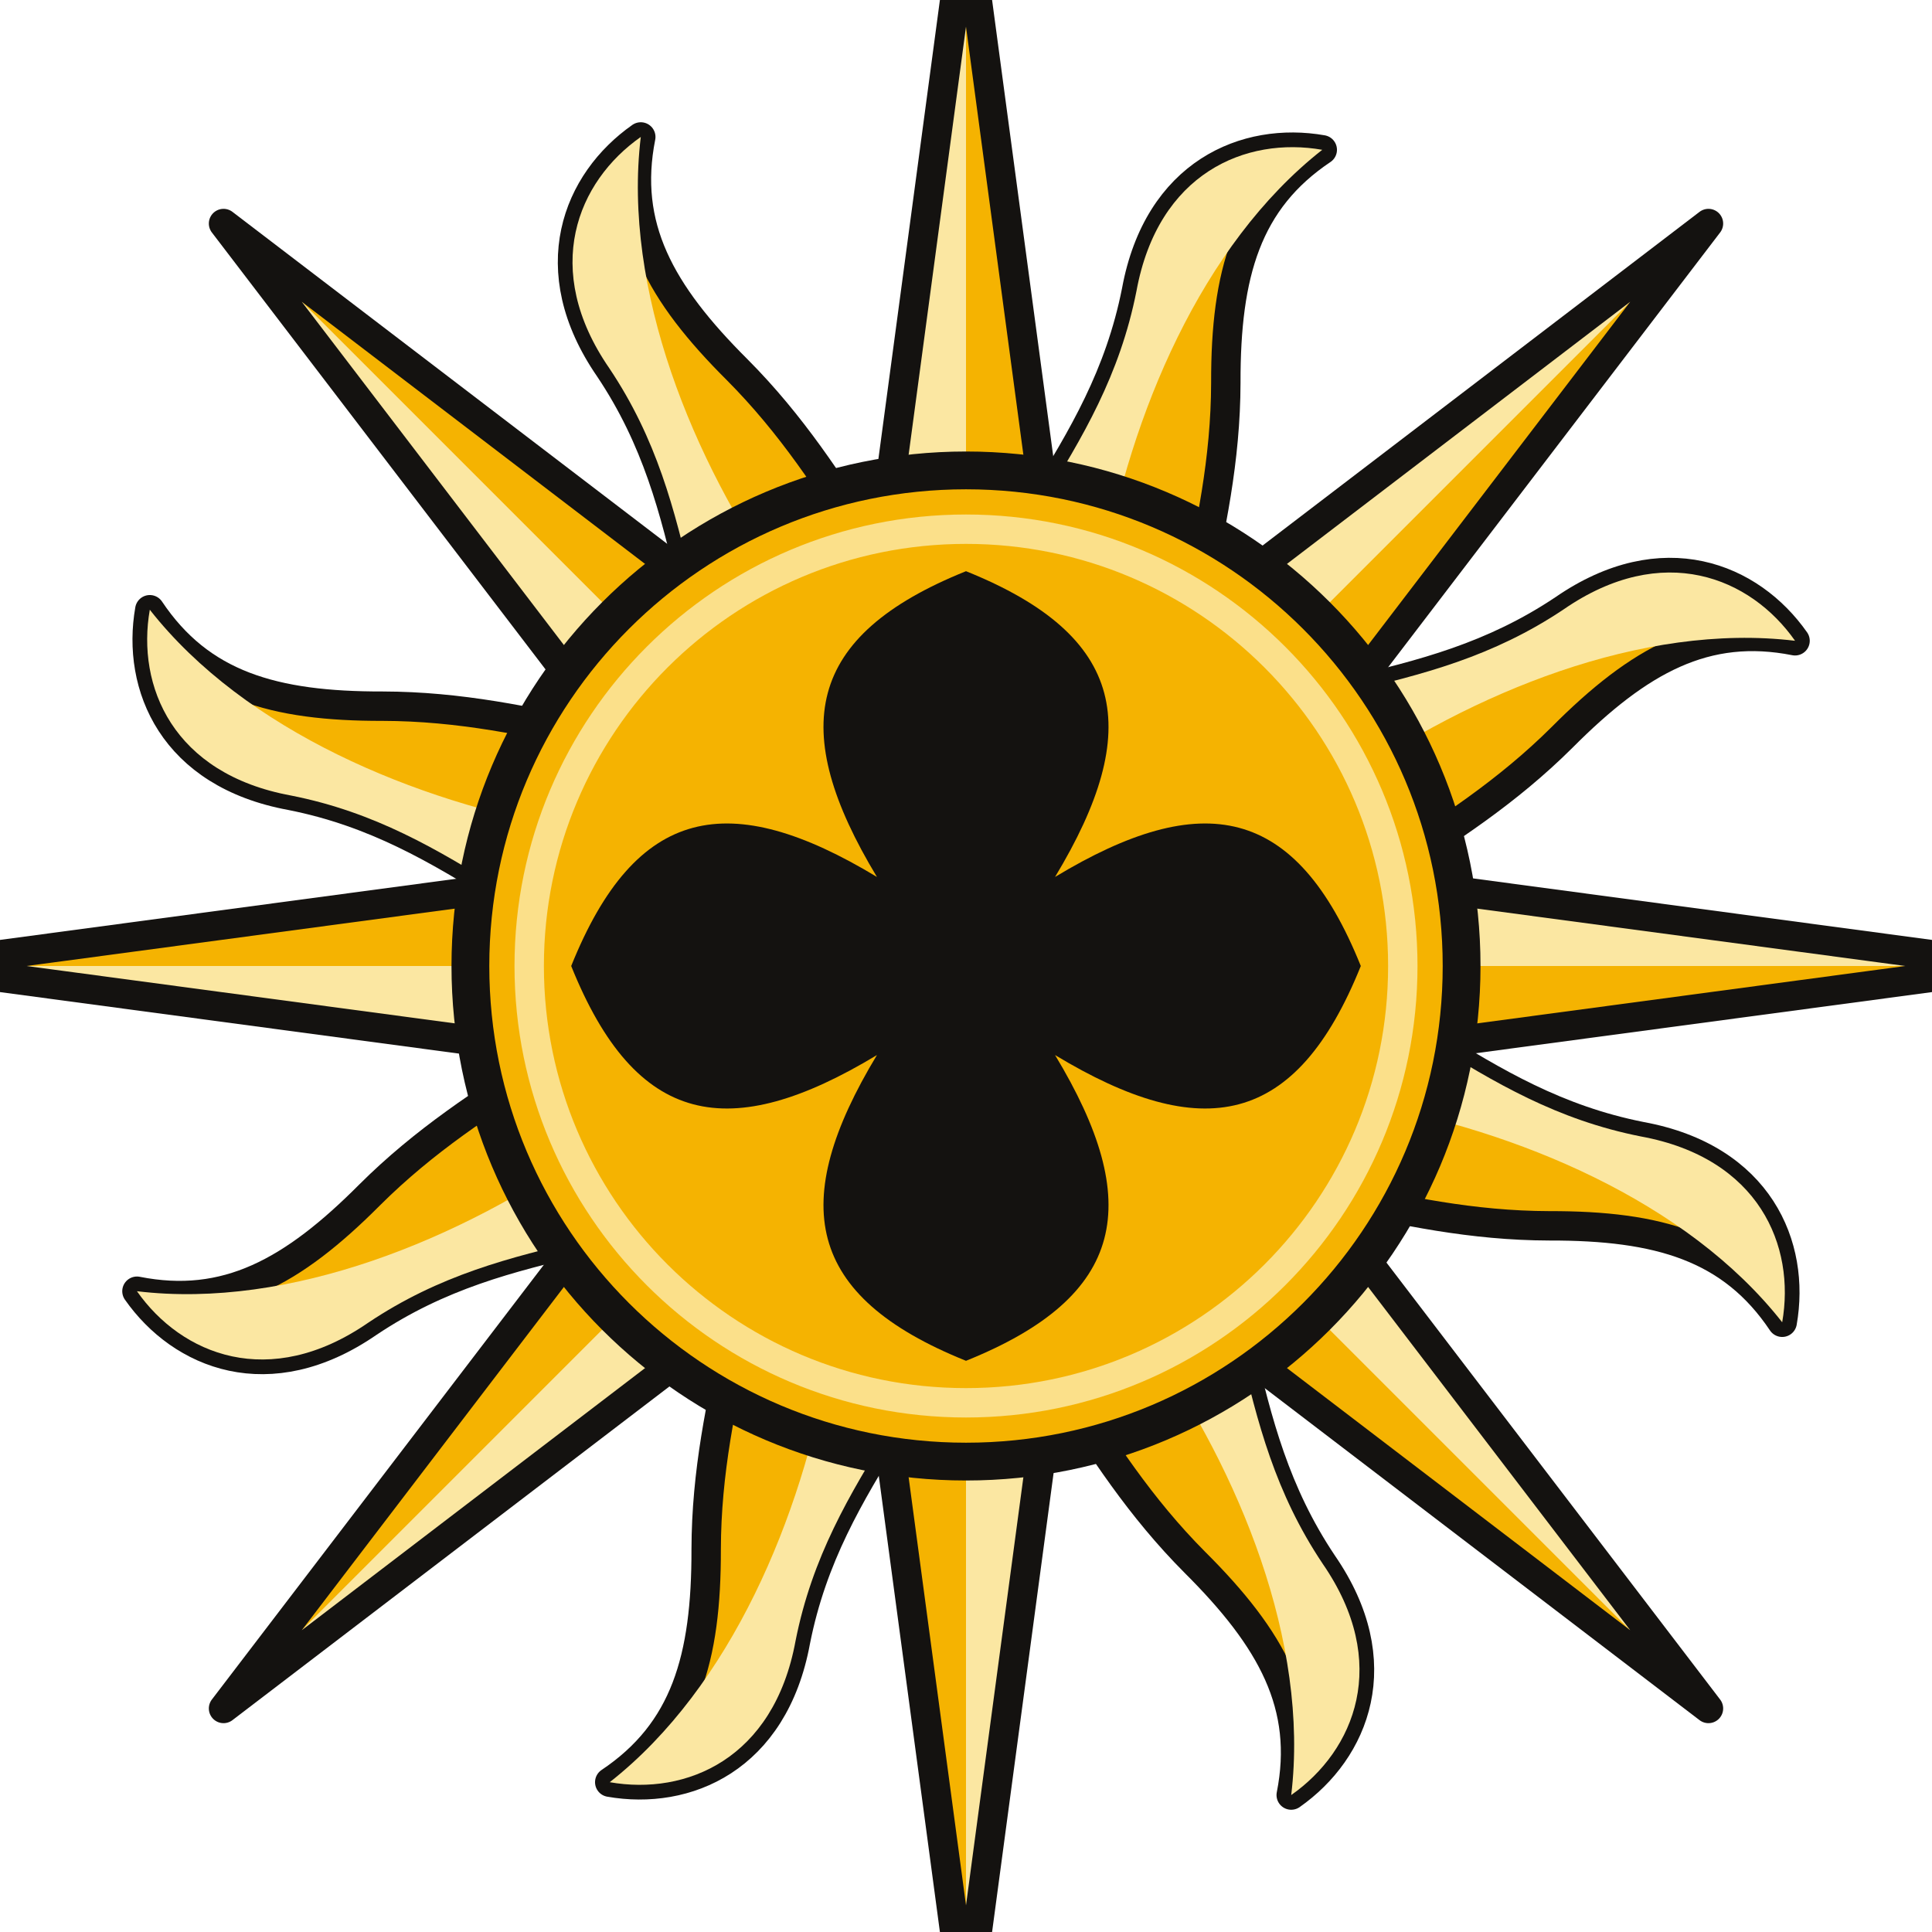
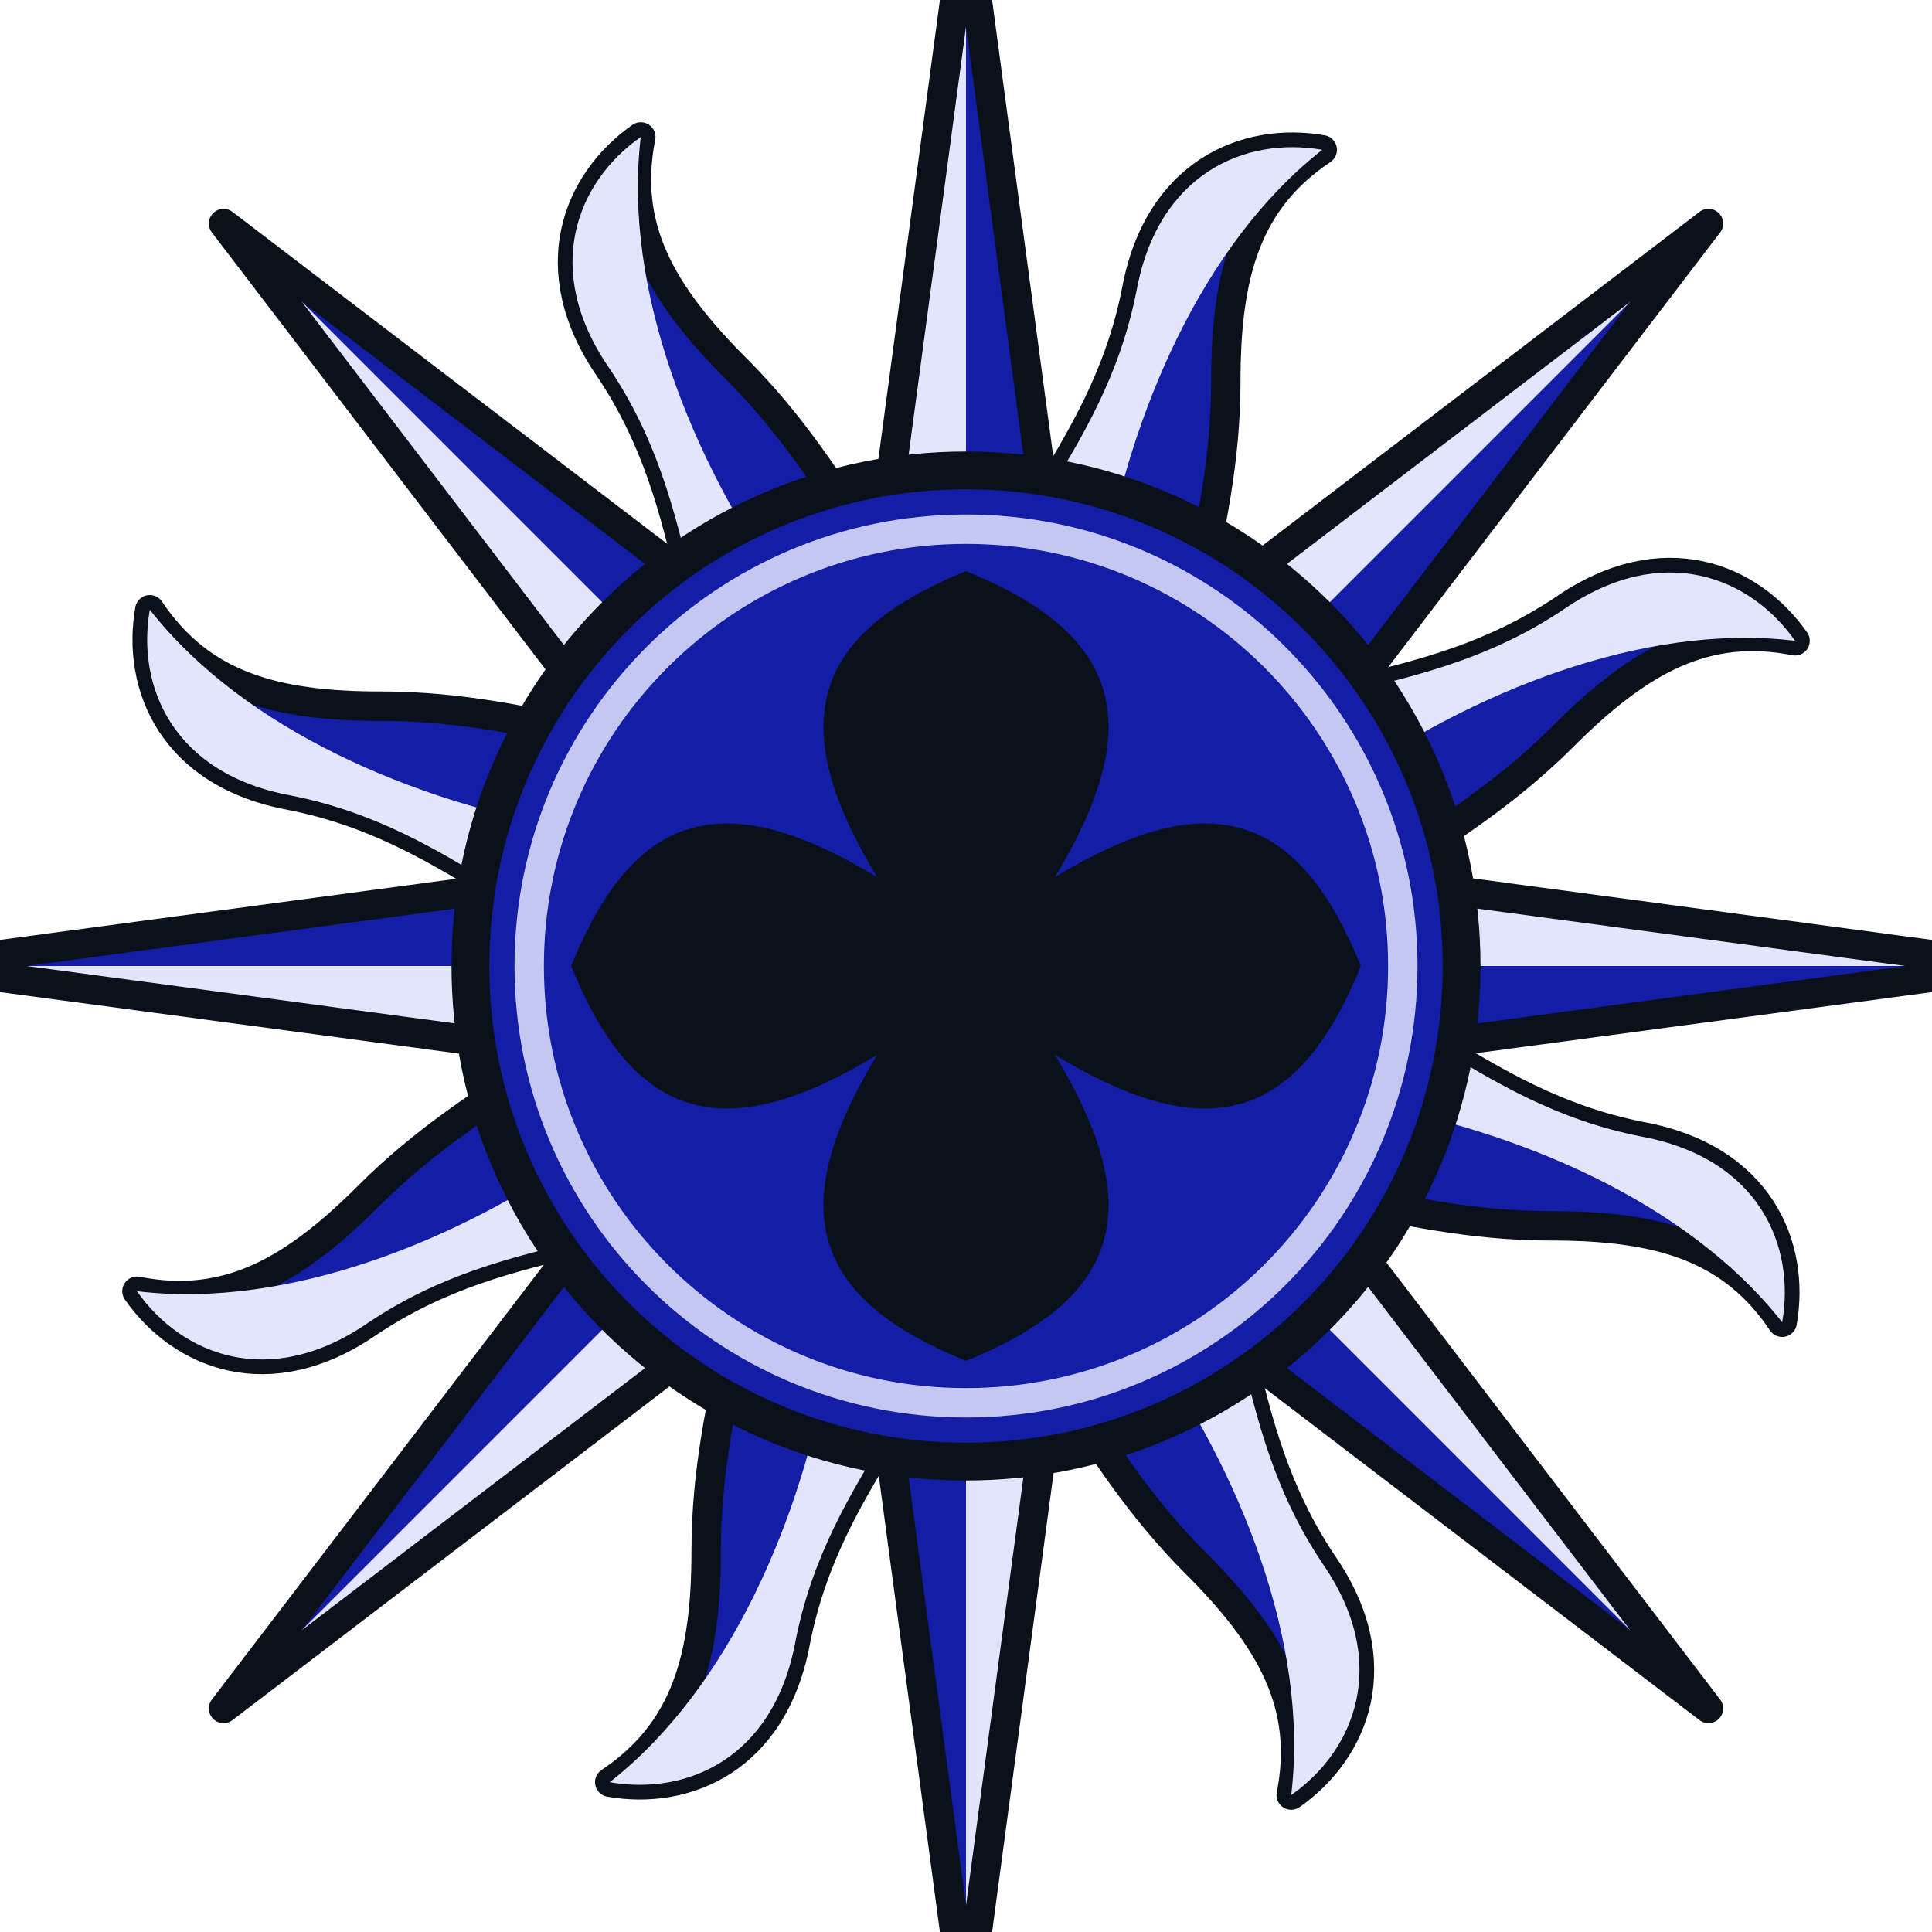
<svg xmlns="http://www.w3.org/2000/svg" viewBox="26 26 460 460" role="img" aria-label="Aethon Intelligence">
  <g>
    <g transform="rotate(22.5 256.0 256.0)">
-       <path d="M226.0,210 C 222.0,160 240.0,132 232.0,92 C 226.0,64 242.0,48 260.0,44 C 248.0,62 250.0,80 260.0,104 C 274.0,138 272.0,170 286.0,210 Z" fill="#F5B301" stroke="#141210" stroke-width="7" stroke-linejoin="round" />
-       <path d="M226.0,210 C 222.0,160 240.0,132 232.0,92 C 226.0,64 242.0,48 260.0,44 C 242.0,76 242.0,120 250.0,156 C 255.0,178 257.0,196 258.0,210 Z" fill="#FBE7A2" stroke="none" />
+       <path d="M226.0,210 C 222.0,160 240.0,132 232.0,92 C 226.0,64 242.0,48 260.0,44 C 248.0,62 250.0,80 260.0,104 C 274.0,138 272.0,170 286.0,210 Z" fill="#131DA6" stroke="#0B111B" stroke-width="7" stroke-linejoin="round" />
+       <path d="M226.0,210 C 222.0,160 240.0,132 232.0,92 C 226.0,64 242.0,48 260.0,44 C 242.0,76 242.0,120 250.0,156 C 255.0,178 257.0,196 258.0,210 Z" fill="#E3E5FF" stroke="none" />
    </g>
    <g transform="rotate(67.5 256.0 256.0)">
-       <path d="M226.0,210 C 222.0,160 240.0,132 232.0,92 C 226.0,64 242.0,48 260.0,44 C 248.0,62 250.0,80 260.0,104 C 274.0,138 272.0,170 286.0,210 Z" fill="#F5B301" stroke="#141210" stroke-width="7" stroke-linejoin="round" />
-       <path d="M226.0,210 C 222.0,160 240.0,132 232.0,92 C 226.0,64 242.0,48 260.0,44 C 242.0,76 242.0,120 250.0,156 C 255.0,178 257.0,196 258.0,210 Z" fill="#FBE7A2" stroke="none" />
+       <path d="M226.0,210 C 222.0,160 240.0,132 232.0,92 C 226.0,64 242.0,48 260.0,44 C 248.0,62 250.0,80 260.0,104 C 274.0,138 272.0,170 286.0,210 Z" fill="#131DA6" stroke="#0B111B" stroke-width="7" stroke-linejoin="round" />
+       <path d="M226.0,210 C 222.0,160 240.0,132 232.0,92 C 226.0,64 242.0,48 260.0,44 C 242.0,76 242.0,120 250.0,156 C 255.0,178 257.0,196 258.0,210 Z" fill="#E3E5FF" stroke="none" />
    </g>
    <g transform="rotate(112.5 256.0 256.0)">
-       <path d="M226.0,210 C 222.0,160 240.0,132 232.0,92 C 226.0,64 242.0,48 260.0,44 C 248.0,62 250.0,80 260.0,104 C 274.0,138 272.0,170 286.0,210 Z" fill="#F5B301" stroke="#141210" stroke-width="7" stroke-linejoin="round" />
-       <path d="M226.0,210 C 222.0,160 240.0,132 232.0,92 C 226.0,64 242.0,48 260.0,44 C 242.0,76 242.0,120 250.0,156 C 255.0,178 257.0,196 258.0,210 Z" fill="#FBE7A2" stroke="none" />
+       <path d="M226.0,210 C 222.0,160 240.0,132 232.0,92 C 226.0,64 242.0,48 260.0,44 C 248.0,62 250.0,80 260.0,104 C 274.0,138 272.0,170 286.0,210 Z" fill="#131DA6" stroke="#0B111B" stroke-width="7" stroke-linejoin="round" />
+       <path d="M226.0,210 C 222.0,160 240.0,132 232.0,92 C 226.0,64 242.0,48 260.0,44 C 242.0,76 242.0,120 250.0,156 C 255.0,178 257.0,196 258.0,210 Z" fill="#E3E5FF" stroke="none" />
    </g>
    <g transform="rotate(157.5 256.0 256.0)">
-       <path d="M226.0,210 C 222.0,160 240.0,132 232.0,92 C 226.0,64 242.0,48 260.0,44 C 248.0,62 250.0,80 260.0,104 C 274.0,138 272.0,170 286.0,210 Z" fill="#F5B301" stroke="#141210" stroke-width="7" stroke-linejoin="round" />
-       <path d="M226.0,210 C 222.0,160 240.0,132 232.0,92 C 226.0,64 242.0,48 260.0,44 C 242.0,76 242.0,120 250.0,156 C 255.0,178 257.0,196 258.0,210 Z" fill="#FBE7A2" stroke="none" />
+       <path d="M226.0,210 C 222.0,160 240.0,132 232.0,92 C 226.0,64 242.0,48 260.0,44 C 248.0,62 250.0,80 260.0,104 C 274.0,138 272.0,170 286.0,210 Z" fill="#131DA6" stroke="#0B111B" stroke-width="7" stroke-linejoin="round" />
+       <path d="M226.0,210 C 222.0,160 240.0,132 232.0,92 C 226.0,64 242.0,48 260.0,44 C 242.0,76 242.0,120 250.0,156 C 255.0,178 257.0,196 258.0,210 Z" fill="#E3E5FF" stroke="none" />
    </g>
    <g transform="rotate(202.5 256.0 256.0)">
-       <path d="M226.0,210 C 222.0,160 240.0,132 232.0,92 C 226.0,64 242.0,48 260.0,44 C 248.0,62 250.0,80 260.0,104 C 274.0,138 272.0,170 286.0,210 Z" fill="#F5B301" stroke="#141210" stroke-width="7" stroke-linejoin="round" />
-       <path d="M226.0,210 C 222.0,160 240.0,132 232.0,92 C 226.0,64 242.0,48 260.0,44 C 242.0,76 242.0,120 250.0,156 C 255.0,178 257.0,196 258.0,210 Z" fill="#FBE7A2" stroke="none" />
+       <path d="M226.0,210 C 222.0,160 240.0,132 232.0,92 C 226.0,64 242.0,48 260.0,44 C 248.0,62 250.0,80 260.0,104 C 274.0,138 272.0,170 286.0,210 Z" fill="#131DA6" stroke="#0B111B" stroke-width="7" stroke-linejoin="round" />
+       <path d="M226.0,210 C 222.0,160 240.0,132 232.0,92 C 226.0,64 242.0,48 260.0,44 C 242.0,76 242.0,120 250.0,156 C 255.0,178 257.0,196 258.0,210 Z" fill="#E3E5FF" stroke="none" />
    </g>
    <g transform="rotate(247.5 256.0 256.0)">
-       <path d="M226.0,210 C 222.0,160 240.0,132 232.0,92 C 226.0,64 242.0,48 260.0,44 C 248.0,62 250.0,80 260.0,104 C 274.0,138 272.0,170 286.0,210 Z" fill="#F5B301" stroke="#141210" stroke-width="7" stroke-linejoin="round" />
-       <path d="M226.0,210 C 222.0,160 240.0,132 232.0,92 C 226.0,64 242.0,48 260.0,44 C 242.0,76 242.0,120 250.0,156 C 255.0,178 257.0,196 258.0,210 Z" fill="#FBE7A2" stroke="none" />
+       <path d="M226.0,210 C 222.0,160 240.0,132 232.0,92 C 226.0,64 242.0,48 260.0,44 C 248.0,62 250.0,80 260.0,104 C 274.0,138 272.0,170 286.0,210 Z" fill="#131DA6" stroke="#0B111B" stroke-width="7" stroke-linejoin="round" />
+       <path d="M226.0,210 C 222.0,160 240.0,132 232.0,92 C 226.0,64 242.0,48 260.0,44 C 242.0,76 242.0,120 250.0,156 C 255.0,178 257.0,196 258.0,210 Z" fill="#E3E5FF" stroke="none" />
    </g>
    <g transform="rotate(292.5 256.0 256.0)">
-       <path d="M226.0,210 C 222.0,160 240.0,132 232.0,92 C 226.0,64 242.0,48 260.0,44 C 248.0,62 250.0,80 260.0,104 C 274.0,138 272.0,170 286.0,210 Z" fill="#F5B301" stroke="#141210" stroke-width="7" stroke-linejoin="round" />
-       <path d="M226.0,210 C 222.0,160 240.0,132 232.0,92 C 226.0,64 242.0,48 260.0,44 C 242.0,76 242.0,120 250.0,156 C 255.0,178 257.0,196 258.0,210 Z" fill="#FBE7A2" stroke="none" />
+       <path d="M226.0,210 C 222.0,160 240.0,132 232.0,92 C 226.0,64 242.0,48 260.0,44 C 248.0,62 250.0,80 260.0,104 C 274.0,138 272.0,170 286.0,210 Z" fill="#131DA6" stroke="#0B111B" stroke-width="7" stroke-linejoin="round" />
+       <path d="M226.0,210 C 222.0,160 240.0,132 232.0,92 C 226.0,64 242.0,48 260.0,44 C 242.0,76 242.0,120 250.0,156 C 255.0,178 257.0,196 258.0,210 Z" fill="#E3E5FF" stroke="none" />
    </g>
    <g transform="rotate(337.5 256.0 256.0)">
-       <path d="M226.0,210 C 222.0,160 240.0,132 232.0,92 C 226.0,64 242.0,48 260.0,44 C 248.0,62 250.0,80 260.0,104 C 274.0,138 272.0,170 286.0,210 Z" fill="#F5B301" stroke="#141210" stroke-width="7" stroke-linejoin="round" />
-       <path d="M226.0,210 C 222.0,160 240.0,132 232.0,92 C 226.0,64 242.0,48 260.0,44 C 242.0,76 242.0,120 250.0,156 C 255.0,178 257.0,196 258.0,210 Z" fill="#FBE7A2" stroke="none" />
+       <path d="M226.0,210 C 222.0,160 240.0,132 232.0,92 C 226.0,64 242.0,48 260.0,44 C 248.0,62 250.0,80 260.0,104 C 274.0,138 272.0,170 286.0,210 Z" fill="#131DA6" stroke="#0B111B" stroke-width="7" stroke-linejoin="round" />
+       <path d="M226.0,210 C 222.0,160 240.0,132 232.0,92 C 226.0,64 242.0,48 260.0,44 C 242.0,76 242.0,120 250.0,156 C 255.0,178 257.0,196 258.0,210 Z" fill="#E3E5FF" stroke="none" />
    </g>
  </g>
  <g>
    <g transform="rotate(0 256.0 256.0)">
-       <path d="M256.0,6.0 L256.0,214.0 L230.0,200.0 Z" fill="#FBE7A2" />
-       <path d="M256.0,6.0 L282.0,200.0 L256.0,214.0 Z" fill="#F5B301" />
-       <path d="M256.0,6.0 L282.0,200.0 L256.0,214.0 L230.0,200.0 Z" fill="none" stroke="#141210" stroke-width="7" stroke-linejoin="round" />
+       <path d="M256.0,6.0 L256.0,214.0 L230.0,200.0 Z" fill="#E3E5FF" />
+       <path d="M256.0,6.0 L282.0,200.0 L256.0,214.0 Z" fill="#131DA6" />
+       <path d="M256.0,6.0 L282.0,200.0 L256.0,214.0 L230.0,200.0 Z" fill="none" stroke="#0B111B" stroke-width="7" stroke-linejoin="round" />
    </g>
    <g transform="rotate(45 256.0 256.0)">
-       <path d="M256.0,6.0 L256.0,214.0 L230.0,200.0 Z" fill="#FBE7A2" />
-       <path d="M256.0,6.0 L282.0,200.0 L256.0,214.0 Z" fill="#F5B301" />
-       <path d="M256.0,6.0 L282.0,200.0 L256.0,214.0 L230.0,200.0 Z" fill="none" stroke="#141210" stroke-width="7" stroke-linejoin="round" />
+       <path d="M256.0,6.0 L256.0,214.0 L230.0,200.0 Z" fill="#E3E5FF" />
+       <path d="M256.0,6.0 L282.0,200.0 L256.0,214.0 Z" fill="#131DA6" />
+       <path d="M256.0,6.0 L282.0,200.0 L256.0,214.0 L230.0,200.0 Z" fill="none" stroke="#0B111B" stroke-width="7" stroke-linejoin="round" />
    </g>
    <g transform="rotate(90 256.0 256.0)">
-       <path d="M256.0,6.0 L256.0,214.0 L230.0,200.0 Z" fill="#FBE7A2" />
-       <path d="M256.0,6.0 L282.0,200.0 L256.0,214.0 Z" fill="#F5B301" />
-       <path d="M256.0,6.0 L282.0,200.0 L256.0,214.0 L230.0,200.0 Z" fill="none" stroke="#141210" stroke-width="7" stroke-linejoin="round" />
+       <path d="M256.0,6.0 L256.0,214.0 L230.0,200.0 Z" fill="#E3E5FF" />
+       <path d="M256.0,6.0 L282.0,200.0 L256.0,214.0 Z" fill="#131DA6" />
+       <path d="M256.0,6.0 L282.0,200.0 L256.0,214.0 L230.0,200.0 Z" fill="none" stroke="#0B111B" stroke-width="7" stroke-linejoin="round" />
    </g>
    <g transform="rotate(135 256.0 256.0)">
-       <path d="M256.0,6.0 L256.0,214.0 L230.0,200.0 Z" fill="#FBE7A2" />
-       <path d="M256.0,6.0 L282.0,200.0 L256.0,214.0 Z" fill="#F5B301" />
-       <path d="M256.0,6.0 L282.0,200.0 L256.0,214.0 L230.0,200.0 Z" fill="none" stroke="#141210" stroke-width="7" stroke-linejoin="round" />
+       <path d="M256.0,6.0 L256.0,214.0 L230.0,200.0 Z" fill="#E3E5FF" />
+       <path d="M256.0,6.0 L282.0,200.0 L256.0,214.0 Z" fill="#131DA6" />
+       <path d="M256.0,6.0 L282.0,200.0 L256.0,214.0 L230.0,200.0 Z" fill="none" stroke="#0B111B" stroke-width="7" stroke-linejoin="round" />
    </g>
    <g transform="rotate(180 256.0 256.0)">
-       <path d="M256.0,6.0 L256.0,214.0 L230.0,200.0 Z" fill="#FBE7A2" />
-       <path d="M256.0,6.0 L282.0,200.0 L256.0,214.0 Z" fill="#F5B301" />
-       <path d="M256.0,6.0 L282.0,200.0 L256.0,214.0 L230.0,200.0 Z" fill="none" stroke="#141210" stroke-width="7" stroke-linejoin="round" />
+       <path d="M256.0,6.0 L256.0,214.0 L230.0,200.0 Z" fill="#E3E5FF" />
+       <path d="M256.0,6.0 L282.0,200.0 L256.0,214.0 Z" fill="#131DA6" />
+       <path d="M256.0,6.0 L282.0,200.0 L256.0,214.0 L230.0,200.0 Z" fill="none" stroke="#0B111B" stroke-width="7" stroke-linejoin="round" />
    </g>
    <g transform="rotate(225 256.0 256.0)">
-       <path d="M256.0,6.0 L256.0,214.0 L230.0,200.0 Z" fill="#FBE7A2" />
-       <path d="M256.0,6.0 L282.0,200.0 L256.0,214.0 Z" fill="#F5B301" />
-       <path d="M256.0,6.0 L282.0,200.0 L256.0,214.0 L230.0,200.0 Z" fill="none" stroke="#141210" stroke-width="7" stroke-linejoin="round" />
+       <path d="M256.0,6.0 L256.0,214.0 L230.0,200.0 Z" fill="#E3E5FF" />
+       <path d="M256.0,6.0 L282.0,200.0 L256.0,214.0 Z" fill="#131DA6" />
+       <path d="M256.0,6.0 L282.0,200.0 L256.0,214.0 L230.0,200.0 Z" fill="none" stroke="#0B111B" stroke-width="7" stroke-linejoin="round" />
    </g>
    <g transform="rotate(270 256.0 256.0)">
-       <path d="M256.0,6.0 L256.0,214.0 L230.0,200.0 Z" fill="#FBE7A2" />
-       <path d="M256.0,6.0 L282.0,200.0 L256.0,214.0 Z" fill="#F5B301" />
-       <path d="M256.0,6.0 L282.0,200.0 L256.0,214.0 L230.0,200.0 Z" fill="none" stroke="#141210" stroke-width="7" stroke-linejoin="round" />
+       <path d="M256.0,6.0 L256.0,214.0 L230.0,200.0 Z" fill="#E3E5FF" />
+       <path d="M256.0,6.0 L282.0,200.0 L256.0,214.0 Z" fill="#131DA6" />
+       <path d="M256.0,6.0 L282.0,200.0 L256.0,214.0 L230.0,200.0 Z" fill="none" stroke="#0B111B" stroke-width="7" stroke-linejoin="round" />
    </g>
    <g transform="rotate(315 256.0 256.0)">
-       <path d="M256.0,6.0 L256.0,214.0 L230.0,200.0 Z" fill="#FBE7A2" />
-       <path d="M256.0,6.0 L282.0,200.0 L256.0,214.0 Z" fill="#F5B301" />
-       <path d="M256.0,6.0 L282.0,200.0 L256.0,214.0 L230.0,200.0 Z" fill="none" stroke="#141210" stroke-width="7" stroke-linejoin="round" />
+       <path d="M256.0,6.0 L256.0,214.0 L230.0,200.0 Z" fill="#E3E5FF" />
+       <path d="M256.0,6.0 L282.0,200.0 L256.0,214.0 Z" fill="#131DA6" />
+       <path d="M256.0,6.0 L282.0,200.0 L256.0,214.0 L230.0,200.0 Z" fill="none" stroke="#0B111B" stroke-width="7" stroke-linejoin="round" />
    </g>
  </g>
-   <circle cx="256.0" cy="256.0" r="118" fill="#F5B301" stroke="#141210" stroke-width="9" />
-   <circle cx="256.0" cy="256.0" r="104" fill="none" stroke="#FBE7A2" stroke-width="7" opacity="0.85" />
+   <circle cx="256.0" cy="256.0" r="118" fill="#131DA6" stroke="#0B111B" stroke-width="9" />
+   <circle cx="256.0" cy="256.0" r="104" fill="none" stroke="#E3E5FF" stroke-width="7" opacity="0.85" />
  <g>
-     <path d="M256.0,162.0 C294.3,177.4 298.4,199.7 277.2,234.8 C312.3,213.6 334.6,217.7 350.0,256.0 C334.6,294.3 312.3,298.4 277.2,277.2 C298.4,312.3 294.3,334.6 256.0,350.0 C217.7,334.6 213.6,312.3 234.8,277.2 C199.7,298.4 177.4,294.3 162.0,256.0 C177.4,217.7 199.7,213.6 234.8,234.8 C213.6,199.7 217.7,177.4 256.0,162.0 Z" fill="#141210" />
+     <path d="M256.0,162.0 C294.3,177.4 298.4,199.7 277.2,234.8 C312.3,213.6 334.6,217.7 350.0,256.0 C334.6,294.3 312.3,298.4 277.2,277.2 C298.4,312.3 294.3,334.6 256.0,350.0 C217.7,334.6 213.6,312.3 234.8,277.2 C199.7,298.4 177.4,294.3 162.0,256.0 C177.4,217.7 199.7,213.6 234.8,234.8 C213.6,199.7 217.7,177.4 256.0,162.0 Z" fill="#0B111B" />
  </g>
</svg>
